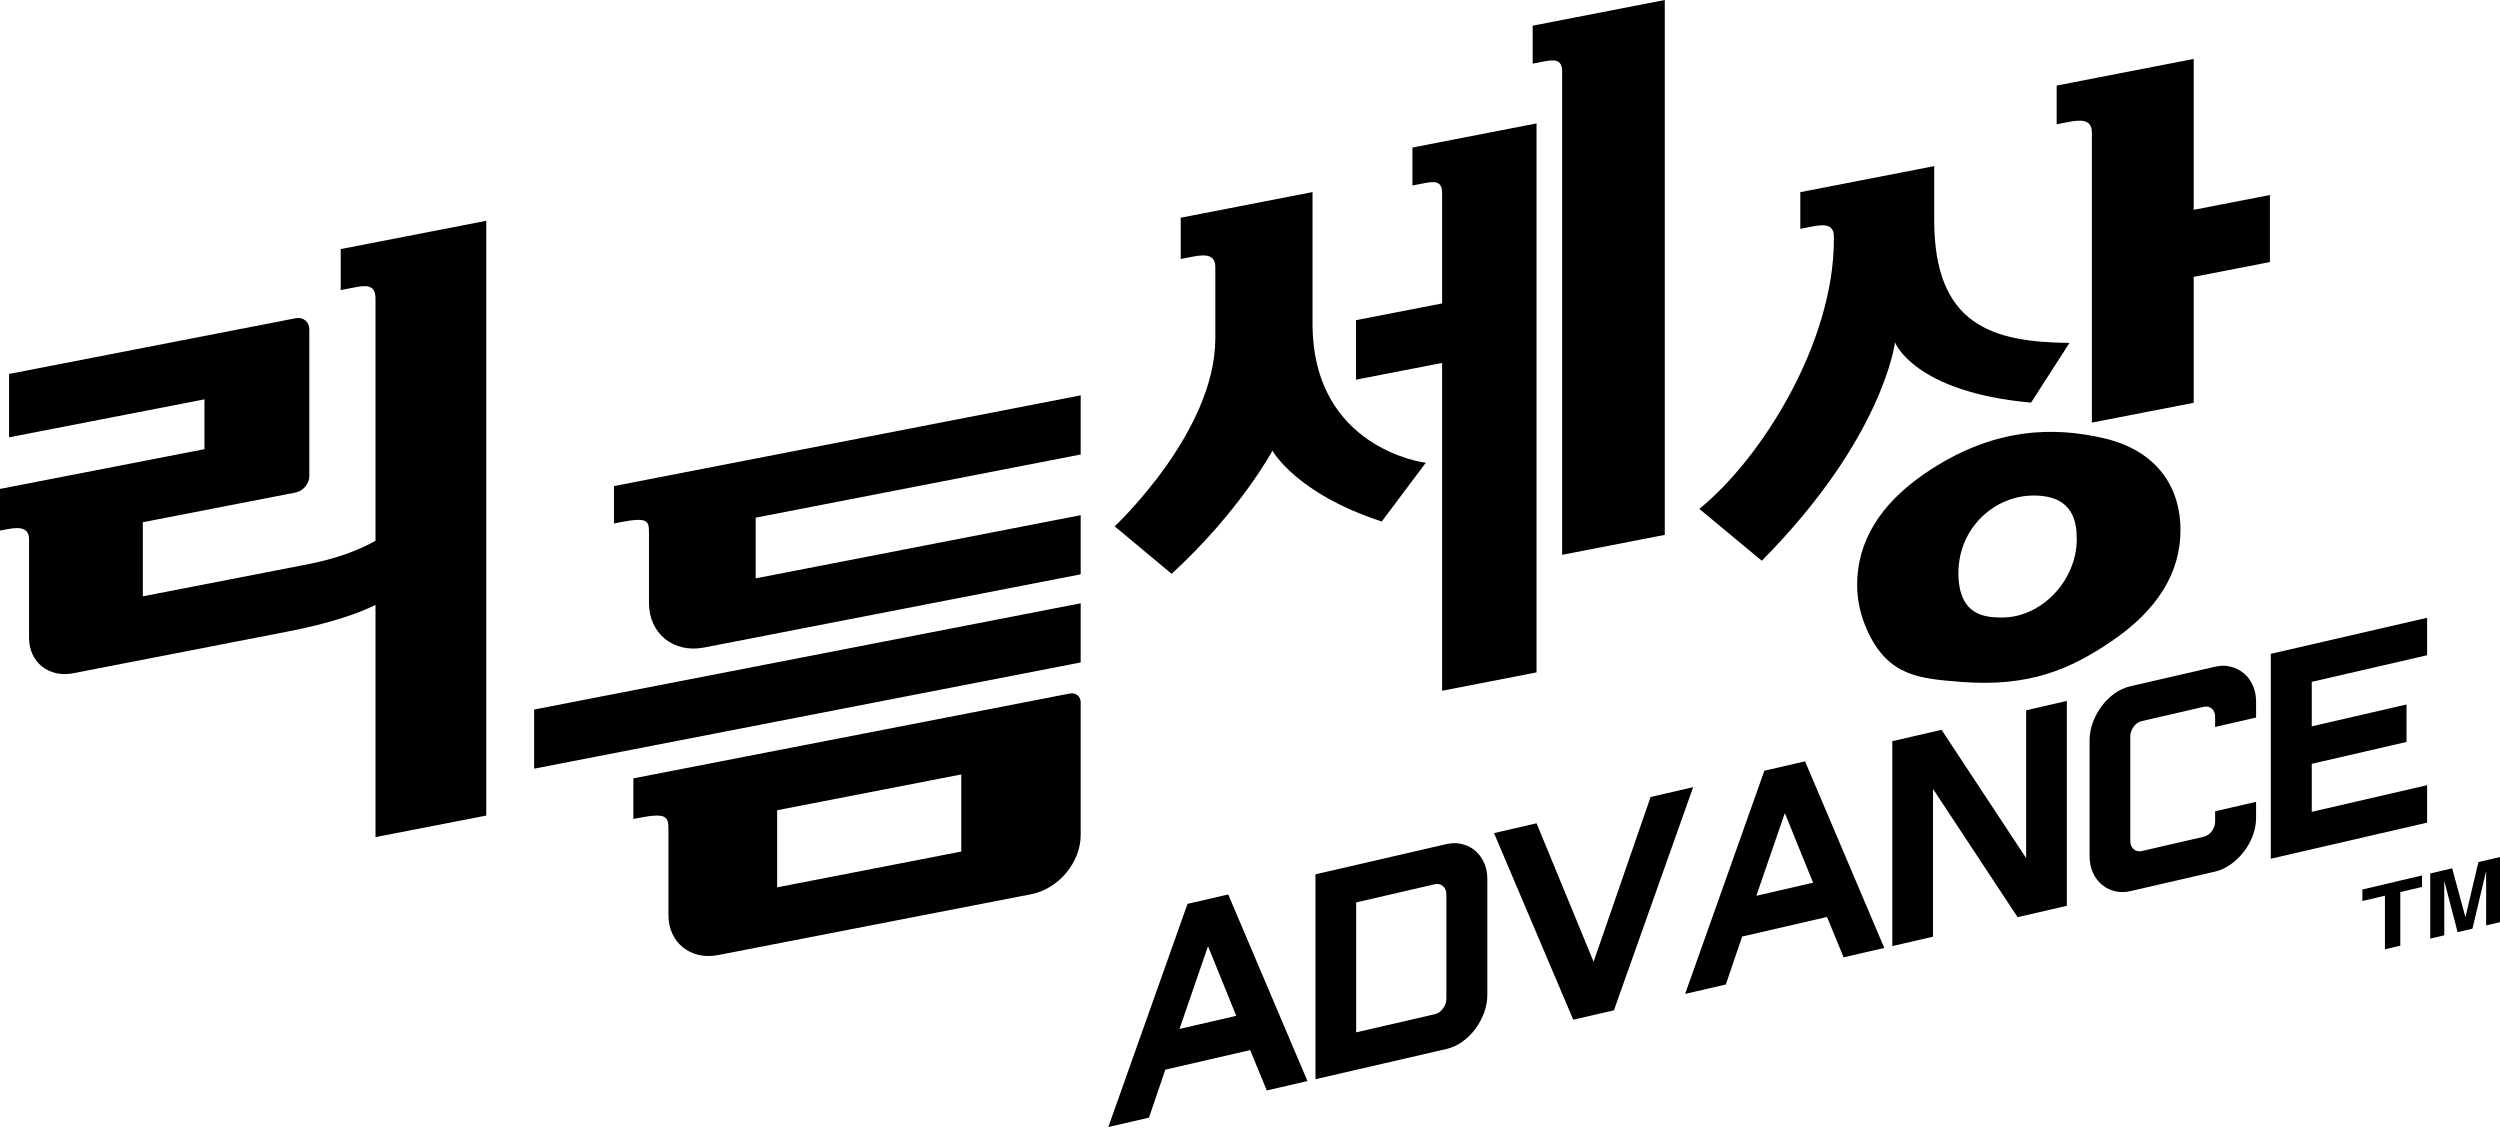
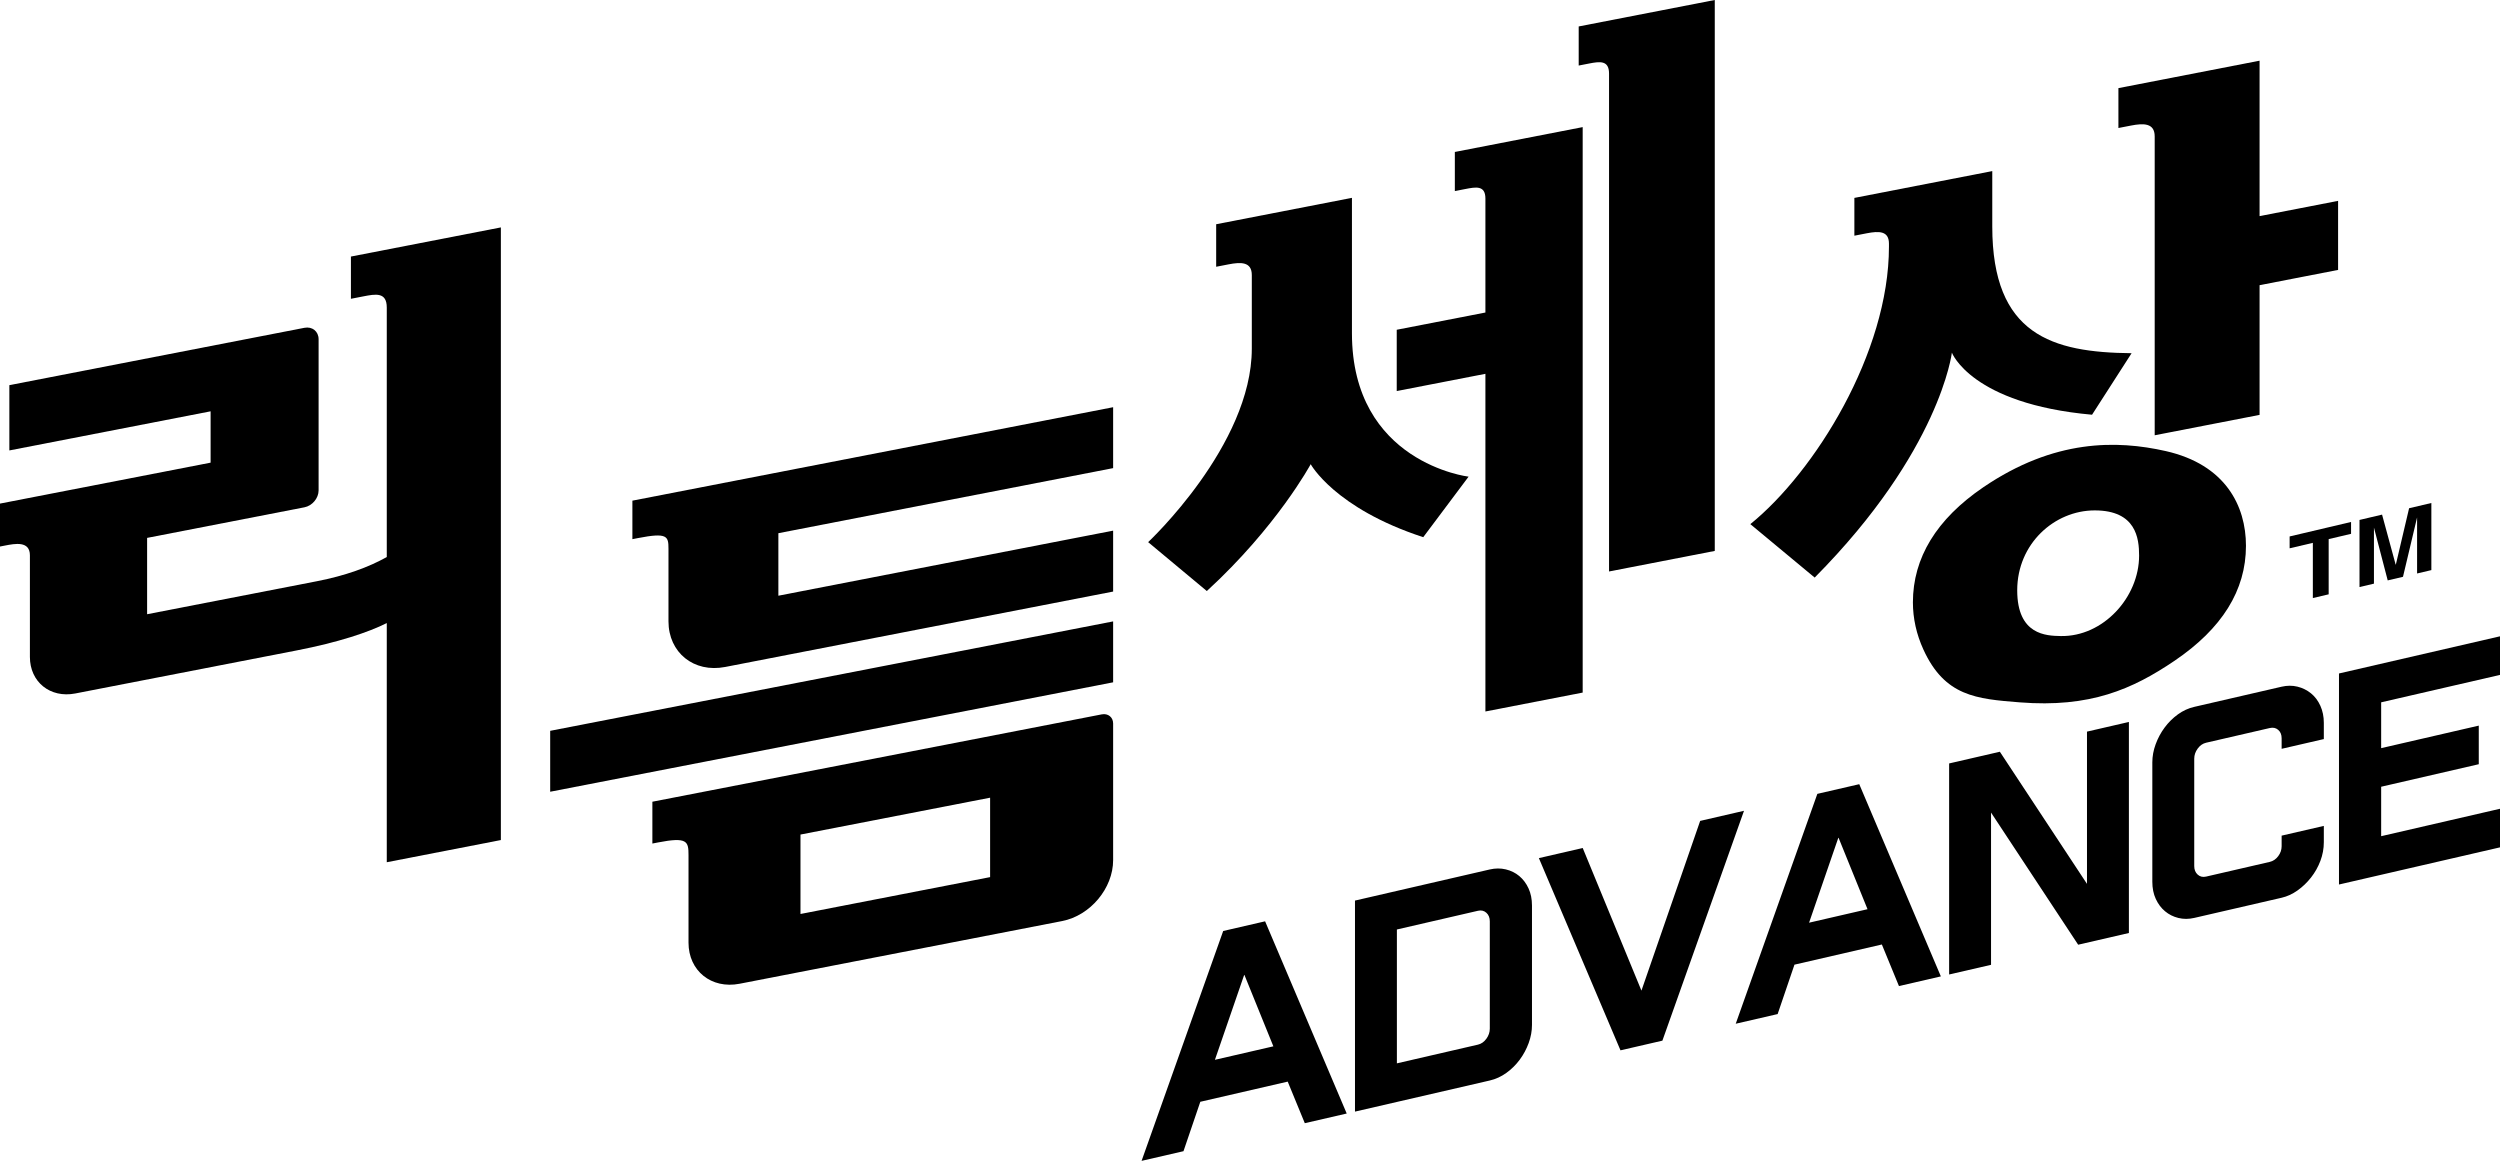
- <svg xmlns="http://www.w3.org/2000/svg" version="1.1" id="svg2" width="666.667" height="300.541" viewBox="0 0 666.667 300.541">
-   <defs id="defs6">
-     <clipPath clipPathUnits="userSpaceOnUse" id="clipPath16">
-       <path d="M 0,225.406 H 500 V 0 H 0 Z" id="path14" />
+ <svg xmlns="http://www.w3.org/2000/svg" version="1.1" id="svg1" width="666.667" height="309.564" viewBox="0 0 666.667 309.564">
+   <defs id="defs1">
+     <clipPath clipPathUnits="userSpaceOnUse" id="clipPath2">
+       <path d="M 0,232.173 H 500 V 0 H 0 Z" transform="translate(-500.0001,-62.7026)" id="path2" />
+     </clipPath>
+     <clipPath clipPathUnits="userSpaceOnUse" id="clipPath4">
+       <path d="M 0,232.173 H 500 V 0 H 0 Z" transform="translate(-390.3761,-161.6435)" id="path4" />
+     </clipPath>
+     <clipPath clipPathUnits="userSpaceOnUse" id="clipPath6">
+       <path d="M 0,232.173 H 500 V 0 H 0 Z" transform="translate(-315.7394,-226.8832)" id="path6" />
+     </clipPath>
+     <clipPath clipPathUnits="userSpaceOnUse" id="clipPath8">
+       <path d="M 0,232.173 H 500 V 0 H 0 Z" transform="translate(-155.6744,-125.5327)" id="path8" />
+     </clipPath>
+     <clipPath clipPathUnits="userSpaceOnUse" id="clipPath10">
+       <path d="M 0,232.173 H 500 V 0 H 0 Z" transform="translate(-70.1837,-180.8618)" id="path10" />
+     </clipPath>
+     <clipPath clipPathUnits="userSpaceOnUse" id="clipPath12">
+       <path d="M 0,232.173 H 500 V 0 H 0 Z" transform="translate(-483.4181,-117.478)" id="path12" />
    </clipPath>
  </defs>
-   <g id="g8" transform="matrix(1.333333,0,0,-1.333333,0,300.5413)">
-     <g id="g10">
-       <g id="g12" clip-path="url(#clipPath16)">
-         <g id="g18" transform="translate(485.4248,60.8747)">
-           <path d="M 0,0 -31.264,-7.216 V 33.763 L 0,40.978 V 33.485 L -23.073,28.16 v -8.898 l 18.951,4.374 V 16.142 L -23.073,11.769 V 2.168 L 0,7.493 Z m -59.37,-13.702 c -1.07,-0.247 -2.097,-0.25 -3.078,-0.008 -0.982,0.242 -1.847,0.676 -2.596,1.303 -0.75,0.627 -1.348,1.425 -1.794,2.396 -0.446,0.97 -0.669,2.08 -0.669,3.329 V 16.5 c 0,1.171 0.214,2.342 0.642,3.514 0.429,1.172 1.008,2.253 1.74,3.241 0.731,0.988 1.588,1.839 2.57,2.554 0.981,0.714 2.043,1.204 3.185,1.467 l 16.971,3.917 c 1.07,0.247 2.096,0.25 3.078,0.008 0.981,-0.242 1.855,-0.675 2.623,-1.297 0.767,-0.624 1.374,-1.43 1.82,-2.419 0.446,-0.991 0.67,-2.091 0.67,-3.3 v -3.161 l -8.191,-1.89 v 2.048 c 0,0.703 -0.224,1.246 -0.669,1.631 -0.447,0.385 -0.991,0.504 -1.633,0.355 l -12.367,-2.854 c -0.642,-0.148 -1.187,-0.528 -1.633,-1.138 -0.446,-0.61 -0.669,-1.266 -0.669,-1.969 v -20.84 c 0,-0.703 0.223,-1.257 0.669,-1.66 0.446,-0.405 0.991,-0.533 1.633,-0.385 l 12.367,2.854 c 0.642,0.149 1.186,0.518 1.633,1.109 0.445,0.591 0.669,1.238 0.669,1.94 v 2.049 l 8.191,1.89 V 1.003 c 0,-1.249 -0.224,-2.462 -0.67,-3.638 -0.446,-1.176 -1.053,-2.253 -1.82,-3.23 -0.768,-0.977 -1.642,-1.813 -2.623,-2.508 -0.982,-0.694 -2.008,-1.165 -3.078,-1.412 z m -12.687,38.05 V -16.63 l -9.851,-2.274 -16.917,25.659 v -29.563 l -8.137,-1.878 v 40.978 l 9.85,2.274 16.917,-25.659 V 22.47 Z m -56.426,-22.506 0.054,0.012 5.621,-13.864 -11.349,-2.62 z m 19.915,-26.899 -15.846,37.321 -8.137,-1.878 -15.847,-44.635 8.138,1.878 3.265,9.593 16.971,3.917 3.319,-8.074 z m -38.223,32.157 -15.847,-44.635 -8.137,-1.878 -15.846,37.321 8.512,1.964 11.403,-27.692 11.403,32.955 z m -49.359,-42.301 c 0,-0.702 -0.224,-1.36 -0.669,-1.969 -0.447,-0.611 -0.991,-0.99 -1.633,-1.138 l -15.739,-3.633 v 25.992 l 15.739,3.633 c 0.642,0.148 1.186,0.019 1.633,-0.384 0.445,-0.405 0.669,-0.958 0.669,-1.661 z m 8.19,23.902 c 0,1.248 -0.223,2.357 -0.669,3.328 -0.446,0.97 -1.044,1.769 -1.793,2.396 -0.75,0.627 -1.625,1.06 -2.623,1.297 -1,0.238 -2.035,0.233 -3.105,-0.014 l -26.179,-6.041 v -40.979 l 26.179,6.042 c 1.142,0.264 2.212,0.754 3.212,1.473 0.999,0.718 1.864,1.572 2.596,2.56 0.731,0.989 1.312,2.069 1.74,3.241 0.428,1.172 0.642,2.344 0.642,3.515 z m -55.889,-13.485 0.053,0.013 5.621,-13.865 -11.349,-2.619 z m 19.914,-26.898 -15.846,37.321 -8.137,-1.878 -15.846,-44.636 8.137,1.878 3.266,9.594 16.97,3.916 3.319,-8.073 z" style="fill:#000000;fill-opacity:1;fill-rule:nonzero;stroke:none" id="path20" />
-         </g>
-         <g id="g22" transform="translate(378.9967,156.9314)">
-           <path d="m 0,0 c 0,0 -2.236,-19.058 -26.639,-43.673 l -12.494,10.375 c 12.504,10.126 26.914,33.264 26.914,53.883 v 0.581 c 0,2.477 -1.916,2.475 -4.302,2.011 l -2.412,-0.469 v 7.34 L 7.843,35.252 V 24.484 C 7.843,3.427 19.46,0.041 34.895,-0.11 L 27.217,-12.053 C 3.762,-9.949 0,0 0,0 M 74.99,29.473 V 16.063 L 59.745,13.099 V -12.085 L 39.38,-16.044 v 58.028 c 0,2.613 -2.145,2.587 -4.589,2.111 l -2.456,-0.477 v 7.744 l 27.41,5.328 V 26.51 Z m -53.855,-84.5 c -2.78,0.054 -8.449,0.166 -8.449,8.882 0,9.033 7.213,15.513 15.054,15.514 8.047,0.001 8.613,-5.453 8.613,-8.773 0,-8.137 -7.013,-15.785 -15.218,-15.623 m 20.364,35.921 c -9.451,2.13 -21.617,2.354 -35.417,-7.044 -9.074,-6.18 -13.65,-13.708 -13.65,-22.335 0,-3.108 0.682,-6.192 2.037,-9.158 4.157,-9.104 10.314,-9.593 18.685,-10.258 13.678,-1.086 21.906,2.534 30.106,8.091 9.164,6.216 13.843,13.635 13.843,22.306 0,7.741 -3.973,15.778 -15.604,18.398" style="fill:#000000;fill-opacity:1;fill-rule:nonzero;stroke:none" id="path24" />
-         </g>
-         <g id="g26" transform="translate(306.5355,220.2698)">
-           <path d="m 0,0 v -7.592 l 2.042,0.397 c 2.033,0.395 3.85,0.664 3.85,-1.949 v -96.684 l 20.529,3.99 V 5.136 Z m -24.049,-24.371 v -7.592 l 2.042,0.397 c 2.032,0.395 3.894,0.757 3.894,-1.856 v -22.125 l -17.219,-3.347 v -11.902 l 17.219,3.347 v -65.565 l 18.886,3.672 v 109.796 z m 2.669,-63.047 -8.806,-11.751 c -17.204,5.616 -21.85,14.173 -21.85,14.173 0,0 -6.515,-12.107 -20.172,-24.63 l -11.393,9.494 c 0,0 20.129,18.794 20.129,37.567 v 14.289 c 0,2.613 -2.135,2.545 -4.522,2.081 l -2.398,-0.467 v 8.256 l 26.364,5.125 v -26.287 c 0,-25.17 22.648,-27.85 22.648,-27.85" style="fill:#000000;fill-opacity:1;fill-rule:nonzero;stroke:none" id="path28" />
-         </g>
-         <g id="g30" transform="translate(151.1364,121.8736)">
-           <path d="M 0,0 V -12.139 L 65.001,0.496 V -11.332 L -10.33,-25.975 c -6.08,-1.181 -11.008,2.789 -11.008,8.869 l -10e-4,14.092 c 0,2.438 -0.224,3.175 -5.926,2.066 l -1.08,-0.21 V 6.318 L 65.001,24.463 V 12.635 Z M 65.001,-17.126 V -28.954 L -44.306,-50.201 v 11.828 z M 41.114,-66.779 4.293,-73.936 v 15.422 l 36.821,7.157 z m 21.685,31.603 -87.264,-16.963 v -8.12 l 1.082,0.21 c 5.711,1.11 5.936,0.215 5.936,-2.46 v -16.995 c 0,-5.472 4.436,-9.045 9.907,-7.982 l 62.633,12.175 c 5.472,1.063 9.908,6.361 9.908,11.833 v 26.528 c 0,1.216 -0.986,2.01 -2.202,1.774" style="fill:#000000;fill-opacity:1;fill-rule:nonzero;stroke:none" id="path32" />
-         </g>
-         <g id="g34" transform="translate(68.138,175.5896)">
-           <path d="m 0,0 v -8.201 l 2.395,0.466 c 2.384,0.463 4.567,0.888 4.567,-2.172 v -48.434 c -3.522,-1.981 -8.033,-3.625 -13.594,-4.706 l -32.941,-6.403 v 14.824 l 30.546,5.938 c 1.52,0.295 2.753,1.767 2.753,3.287 v 29.35 c 0,1.52 -1.233,2.512 -2.753,2.217 l -57.295,-11.137 v -12.676 l 39.078,7.596 v -9.966 l -40.894,-7.949 v -8.339 l 0.966,0.188 c 1.949,0.379 4.841,0.941 4.841,-1.894 v -19.731 c 0,-4.864 3.942,-8.041 8.806,-7.095 l 43.013,8.361 c 8.068,1.568 13.924,3.522 17.474,5.311 v -46.438 l 22.153,4.306 V 5.659 Z" style="fill:#000000;fill-opacity:1;fill-rule:nonzero;stroke:none" id="path36" />
-         </g>
-         <g id="g38" transform="translate(497.2292,40.3193)">
-           <path d="M 0,0 V 10.887 L -2.738,-0.646 -5.704,-1.345 -8.377,8.911 V -1.975 l -2.804,-0.661 v 13.032 l 4.38,1.033 2.641,-9.715 0.032,0.008 2.576,10.944 4.323,1.02 V 0.653 Z M -20.24,-4.773 V 5.948 l -4.51,-1.063 v 2.304 l 11.928,2.812 V 7.697 L -17.169,6.672 V -4.049 Z" style="fill:#000000;fill-opacity:1;fill-rule:nonzero;stroke:none" id="path40" />
-         </g>
-       </g>
-     </g>
+   <g id="layer-MC0">
+     <path id="path1" d="M 0,0 -32.203,-7.433 V 34.776 L 0,42.209 V 34.49 L -23.767,29.006 V 19.84 l 19.521,4.506 V 16.627 L -23.767,12.122 V 2.233 L 0,7.718 Z m -61.152,-14.113 c -1.103,-0.255 -2.161,-0.258 -3.171,-0.009 -1.012,0.249 -1.903,0.696 -2.674,1.343 -0.773,0.645 -1.389,1.467 -1.848,2.467 -0.46,0.999 -0.689,2.142 -0.689,3.429 v 23.878 c 0,1.206 0.221,2.412 0.662,3.62 0.44,1.207 1.038,2.321 1.792,3.338 0.753,1.019 1.635,1.895 2.646,2.631 1.011,0.735 2.105,1.239 3.282,1.511 l 17.479,4.035 c 1.104,0.254 2.159,0.257 3.171,0.008 1.011,-0.249 1.911,-0.696 2.702,-1.336 0.79,-0.643 1.415,-1.474 1.875,-2.492 0.459,-1.02 0.69,-2.153 0.69,-3.399 v -3.256 l -8.438,-1.947 v 2.11 c 0,0.724 -0.229,1.284 -0.688,1.68 -0.461,0.397 -1.021,0.519 -1.683,0.366 l -12.737,-2.94 c -0.662,-0.153 -1.223,-0.544 -1.682,-1.172 -0.46,-0.629 -0.689,-1.305 -0.689,-2.028 V -3.742 c 0,-0.724 0.229,-1.295 0.689,-1.71 0.459,-0.417 1.02,-0.549 1.682,-0.396 l 12.737,2.94 c 0.662,0.152 1.222,0.532 1.683,1.141 0.459,0.609 0.688,1.275 0.688,1.998 v 2.111 l 8.438,1.947 V 1.033 c 0,-1.287 -0.231,-2.536 -0.69,-3.747 -0.46,-1.212 -1.085,-2.321 -1.875,-3.327 -0.791,-1.007 -1.691,-1.867 -2.702,-2.583 -1.012,-0.716 -2.067,-1.201 -3.171,-1.455 z M -74.221,25.079 V -17.13 l -10.146,-2.342 -17.425,26.43 v -30.451 l -8.382,-1.934 v 42.208 l 10.147,2.342 17.424,-26.429 v 30.451 z m -58.12,-23.182 0.056,0.013 5.79,-14.281 -11.691,-2.698 z m 20.513,-27.706 -16.321,38.442 -8.382,-1.935 -16.323,-45.975 8.382,1.934 3.364,9.881 17.48,4.034 3.419,-8.315 z m -39.371,33.122 -16.322,-45.975 -8.381,-1.935 -16.323,38.442 8.768,2.023 11.745,-28.523 11.745,33.945 z m -50.841,-43.571 c 0,-0.723 -0.23,-1.4 -0.689,-2.028 -0.46,-0.629 -1.02,-1.02 -1.682,-1.172 l -16.212,-3.742 v 26.772 l 16.212,3.742 c 0.662,0.153 1.222,0.02 1.682,-0.396 0.459,-0.417 0.689,-0.986 0.689,-1.71 z m 8.436,24.619 c 0,1.286 -0.229,2.429 -0.689,3.429 -0.46,0.999 -1.075,1.821 -1.847,2.468 -0.772,0.645 -1.673,1.091 -2.702,1.336 -1.029,0.245 -2.095,0.24 -3.198,-0.015 l -26.964,-6.223 v -42.209 l 26.964,6.224 c 1.176,0.272 2.279,0.776 3.309,1.517 1.028,0.74 1.92,1.619 2.674,2.637 0.753,1.018 1.351,2.13 1.792,3.338 0.441,1.207 0.661,2.414 0.661,3.62 z m -57.567,-13.889 0.055,0.012 5.79,-14.28 -11.691,-2.698 z m 20.513,-27.706 -16.322,38.441 -8.382,-1.934 -16.322,-45.975 8.381,1.933 3.365,9.882 17.479,4.034 3.419,-8.316 z" style="fill:#000000;fill-opacity:1;fill-rule:nonzero;stroke:none" transform="matrix(1.333333,0,0,-1.333333,666.6668,225.9605)" clip-path="url(#clipPath2)" />
+     <path id="path3" d="m 0,0 c 0,0 -2.304,-19.63 -27.438,-44.985 l -12.87,10.687 c 12.88,10.43 27.723,34.263 27.723,55.501 v 0.599 c 0,2.551 -1.974,2.549 -4.433,2.071 l -2.484,-0.483 v 7.56 L 8.079,36.311 V 25.219 C 8.079,3.529 20.044,0.042 35.942,-0.113 L 28.034,-12.416 C 3.876,-10.248 0,0 0,0 M 77.242,30.358 V 16.545 L 61.539,13.493 v -25.941 l -20.976,-4.078 v 59.771 c 0,2.691 -2.209,2.664 -4.728,2.174 l -2.528,-0.491 v 7.976 l 28.232,5.488 V 27.306 Z M 21.77,-56.68 c -2.863,0.056 -8.703,0.172 -8.703,9.149 0,9.305 7.43,15.979 15.505,15.98 8.29,10e-4 8.873,-5.616 8.873,-9.036 0,-8.382 -7.224,-16.259 -15.675,-16.093 m 20.975,37.001 c -9.734,2.193 -22.266,2.424 -36.48,-7.257 -9.347,-6.365 -14.06,-14.119 -14.06,-23.005 0,-3.201 0.702,-6.378 2.098,-9.434 4.282,-9.376 10.624,-9.88 19.246,-10.565 14.089,-1.118 22.563,2.61 31.011,8.334 9.439,6.403 14.257,14.044 14.257,22.977 0,7.973 -4.091,16.25 -16.072,18.95" style="fill:#000000;fill-opacity:1;fill-rule:nonzero;stroke:none" transform="matrix(1.333333,0,0,-1.333333,520.5015,94.03933)" clip-path="url(#clipPath4)" />
+     <path id="path5" d="m 0,0 v -7.82 l 2.104,0.409 c 2.093,0.407 3.965,0.684 3.965,-2.007 v -99.588 l 21.146,4.11 V 5.29 Z m -24.771,-25.103 v -7.819 l 2.103,0.408 c 2.094,0.408 4.011,0.78 4.011,-1.911 v -22.789 l -17.736,-3.448 v -12.259 l 17.736,3.447 v -67.533 l 19.454,3.781 v 113.094 z m 2.75,-64.939 -9.071,-12.104 c -17.721,5.784 -22.507,14.598 -22.507,14.598 0,0 -6.711,-12.47 -20.777,-25.369 l -11.735,9.779 c 0,0 20.733,19.358 20.733,38.694 v 14.718 c 0,2.692 -2.198,2.622 -4.657,2.143 l -2.47,-0.48 v 8.504 l 27.155,5.279 -10e-4,-27.076 c 0,-25.926 23.33,-28.686 23.33,-28.686" style="fill:#000000;fill-opacity:1;fill-rule:nonzero;stroke:none" transform="matrix(1.333333,0,0,-1.333333,420.9859,7.053067)" clip-path="url(#clipPath6)" />
+     <path id="path7" d="M 0,0 V -12.503 L 66.952,0.512 v -12.184 l -77.593,-15.082 c -6.262,-1.218 -11.338,2.872 -11.338,9.135 v 14.515 c 0,2.511 -0.231,3.27 -6.104,2.128 l -1.113,-0.216 v 7.7 l 96.148,18.69 V 13.015 Z M 66.952,-17.64 V -29.823 L -45.637,-51.708 v 12.183 z M 42.348,-68.784 4.422,-76.156 v 15.885 l 37.926,7.373 z m 22.337,32.552 -89.884,-17.472 v -8.364 l 1.114,0.216 c 5.882,1.144 6.114,0.222 6.114,-2.534 v -17.505 c 0,-5.636 4.569,-9.317 10.205,-8.221 l 64.514,12.54 c 5.635,1.095 10.204,6.552 10.204,12.188 v 27.325 c 0,1.252 -1.015,2.071 -2.267,1.827" style="fill:#000000;fill-opacity:1;fill-rule:nonzero;stroke:none" transform="matrix(1.333333,0,0,-1.333333,207.5659,142.1871)" clip-path="url(#clipPath8)" />
+     <path id="path9" d="m 0,0 v -8.447 l 2.467,0.48 c 2.456,0.477 4.704,0.914 4.704,-2.238 v -49.888 c -3.628,-2.041 -8.274,-3.733 -14.002,-4.847 l -33.93,-6.595 v 15.268 l 31.464,6.117 c 1.565,0.304 2.834,1.82 2.834,3.385 v 30.232 c 0,1.565 -1.269,2.588 -2.834,2.283 l -59.016,-11.471 v -13.056 l 40.251,7.824 v -10.266 l -42.122,-8.188 v -8.588 l 0.995,0.193 c 2.008,0.39 4.986,0.969 4.986,-1.951 v -20.323 c 0,-5.01 4.061,-8.282 9.071,-7.309 l 44.304,8.613 c 8.311,1.615 14.343,3.627 17.999,5.47 v -47.833 l 22.819,4.436 V 5.83 Z" style="fill:#000000;fill-opacity:1;fill-rule:nonzero;stroke:none" transform="matrix(1.333333,0,0,-1.333333,93.57827,68.41493)" clip-path="url(#clipPath10)" />
+     <path id="path11" d="M 0,0 V 11.214 L -2.82,-0.665 -5.875,-1.385 -8.629,9.179 V -2.034 l -2.887,-0.681 v 13.423 l 4.511,1.064 2.72,-10.005 0.034,0.007 2.652,11.273 4.453,1.05 V 0.674 Z M -20.848,-4.916 V 6.127 l -4.645,-1.095 v 2.373 l 12.287,2.897 V 7.929 L -17.684,6.873 V -4.17 Z" style="fill:#000000;fill-opacity:1;fill-rule:nonzero;stroke:none" transform="matrix(1.333333,0,0,-1.333333,644.5575,152.9267)" clip-path="url(#clipPath12)" />
  </g>
</svg>
